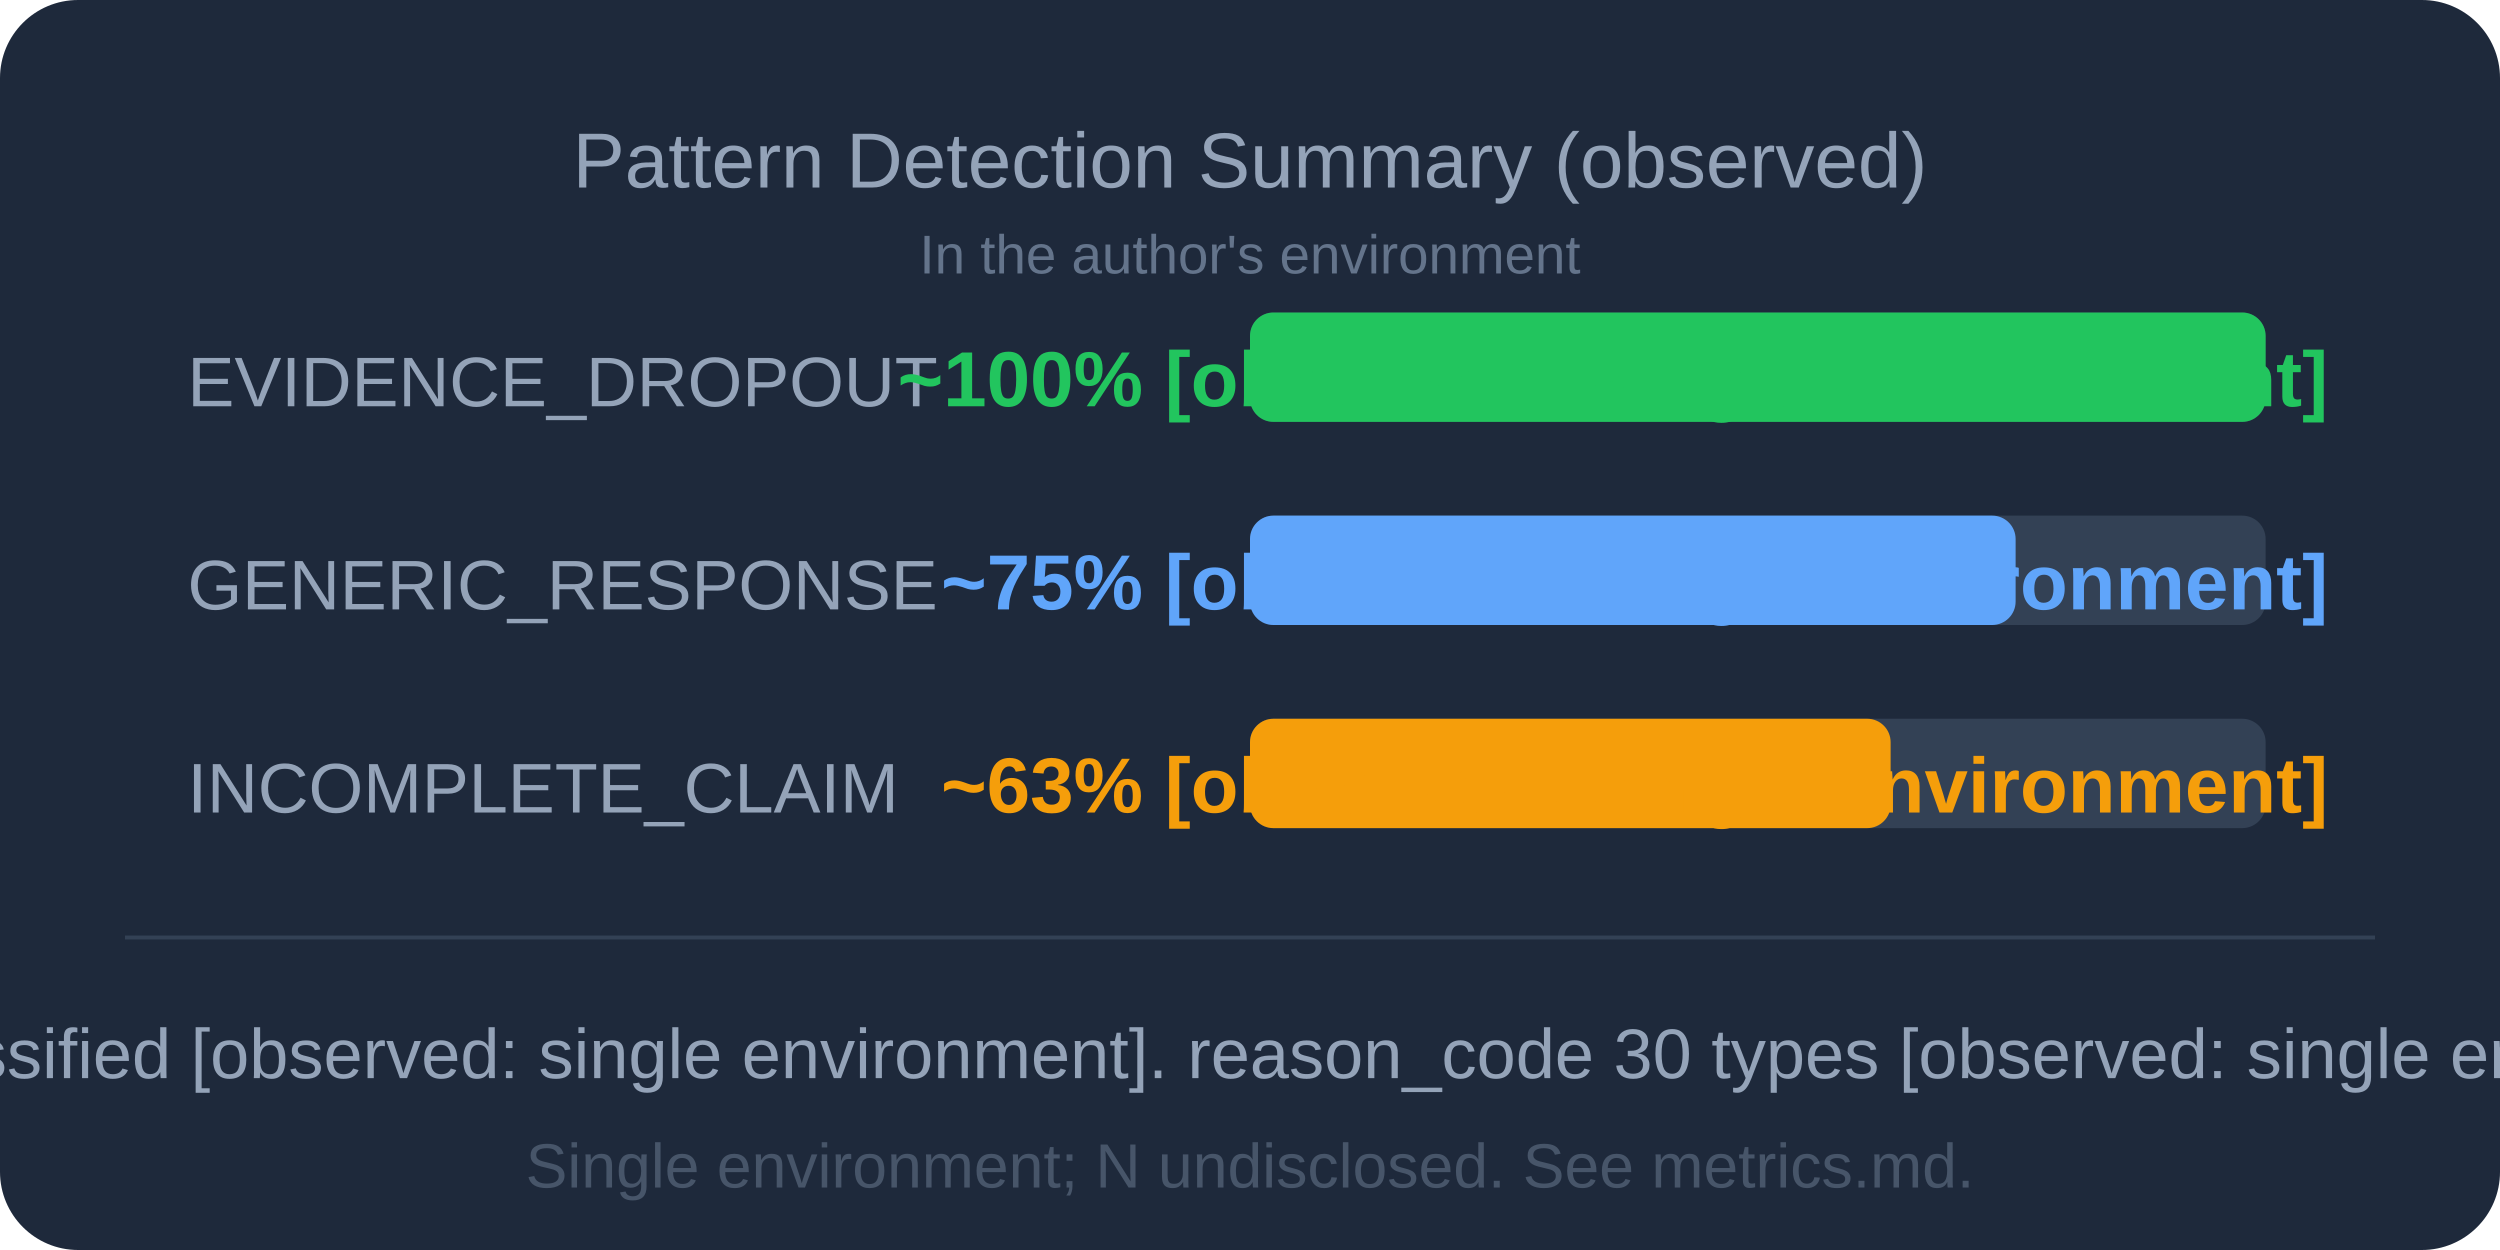
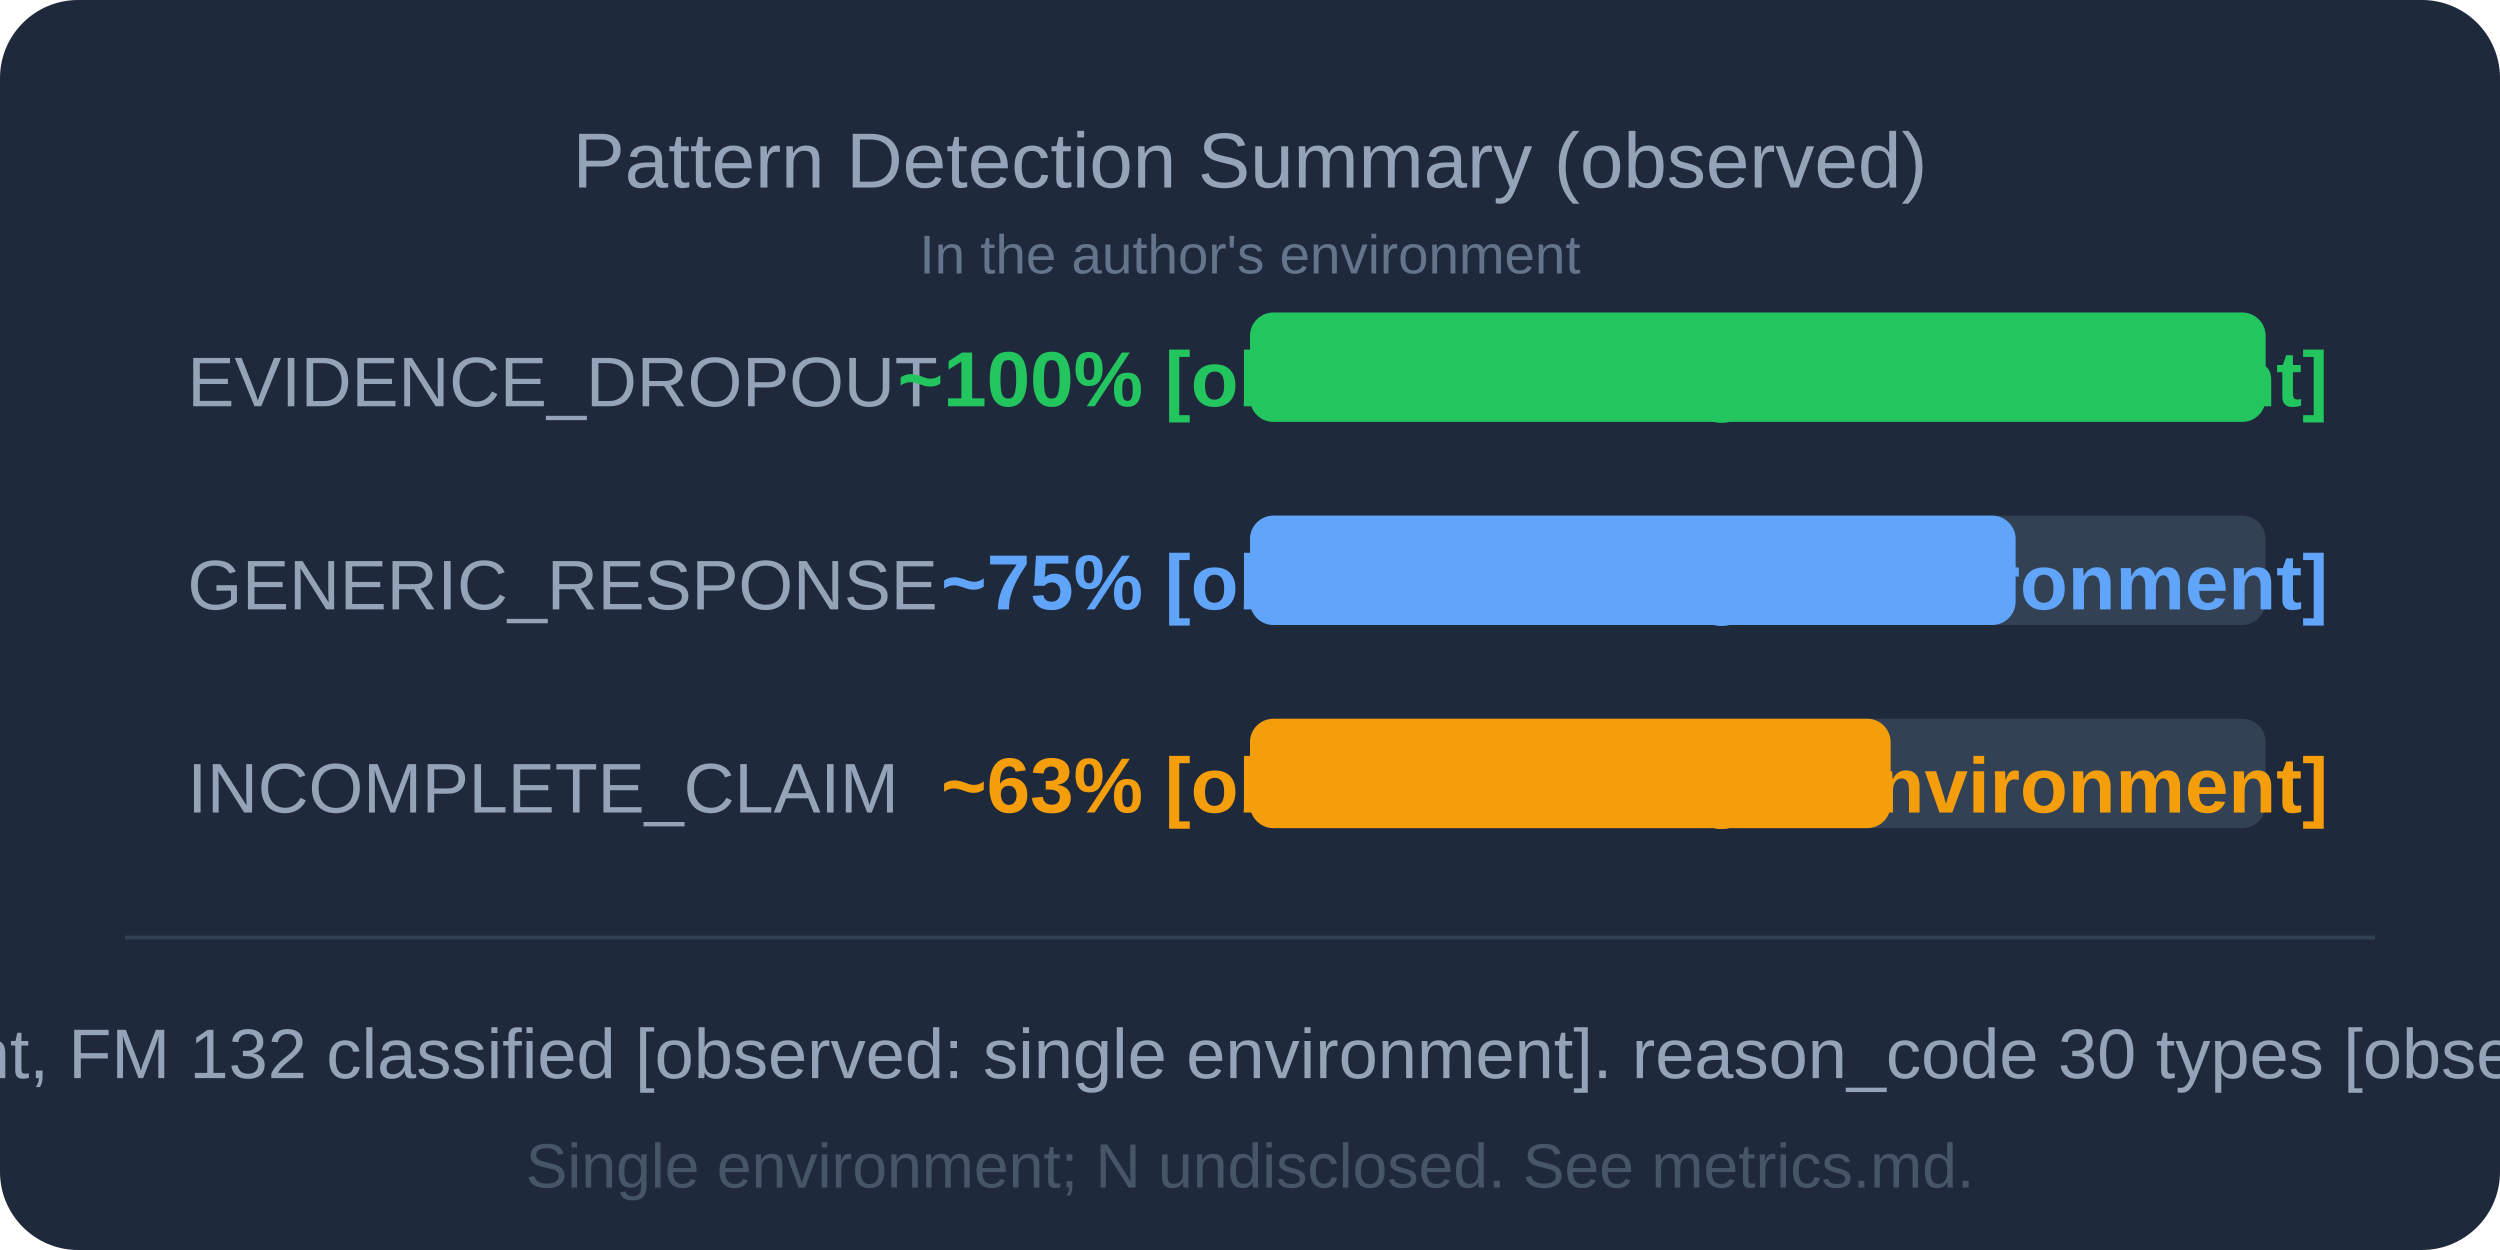
<svg xmlns="http://www.w3.org/2000/svg" viewBox="0 0 320 160" font-family="Segoe UI, Arial, sans-serif">
  <rect width="320" height="160" fill="#1e293b" rx="10" />
  <text x="160" y="24" text-anchor="middle" fill="#94a3b8" font-size="10">Pattern Detection Summary (observed)</text>
  <text x="160" y="35" text-anchor="middle" fill="#64748b" font-size="7">In the author's environment</text>
  <text x="24" y="52" fill="#94a3b8" font-size="9">EVIDENCE_DROPOUT</text>
  <rect x="160" y="40" width="130" height="14" fill="#334155" rx="3" />
  <rect x="160" y="40" width="130" height="14" fill="#22c55e" rx="3" />
  <text x="298" y="52" text-anchor="end" fill="#22c55e" font-size="10" font-weight="600">~100% [observed: single environment]</text>
  <text x="24" y="78" fill="#94a3b8" font-size="9">GENERIC_RESPONSE</text>
  <rect x="160" y="66" width="130" height="14" fill="#334155" rx="3" />
  <rect x="160" y="66" width="98" height="14" fill="#60a5fa" rx="3" />
  <text x="298" y="78" text-anchor="end" fill="#60a5fa" font-size="10" font-weight="600">~75% [observed: single environment]</text>
  <text x="24" y="104" fill="#94a3b8" font-size="9">INCOMPLETE_CLAIM</text>
  <rect x="160" y="92" width="130" height="14" fill="#334155" rx="3" />
  <rect x="160" y="92" width="82" height="14" fill="#f59e0b" rx="3" />
  <text x="298" y="104" text-anchor="end" fill="#f59e0b" font-size="10" font-weight="600">~63% [observed: single environment]</text>
  <line x1="16" y1="120" x2="304" y2="120" stroke="#334155" stroke-width="0.5" />
-   <text x="160" y="138" text-anchor="middle" fill="#94a3b8" font-size="9">FM 132 classified [observed: single environment]. reason_code 30 types [observed: single environment].</text>
+   <text x="160" y="138" text-anchor="middle" fill="#94a3b8" font-size="9">In the author's environment, FM 132 classified [observed: single environment]. reason_code 30 types [observed: single environment].</text>
  <text x="160" y="152" text-anchor="middle" fill="#475569" font-size="8">Single environment; N undisclosed. See metrics.md.</text>
</svg>
